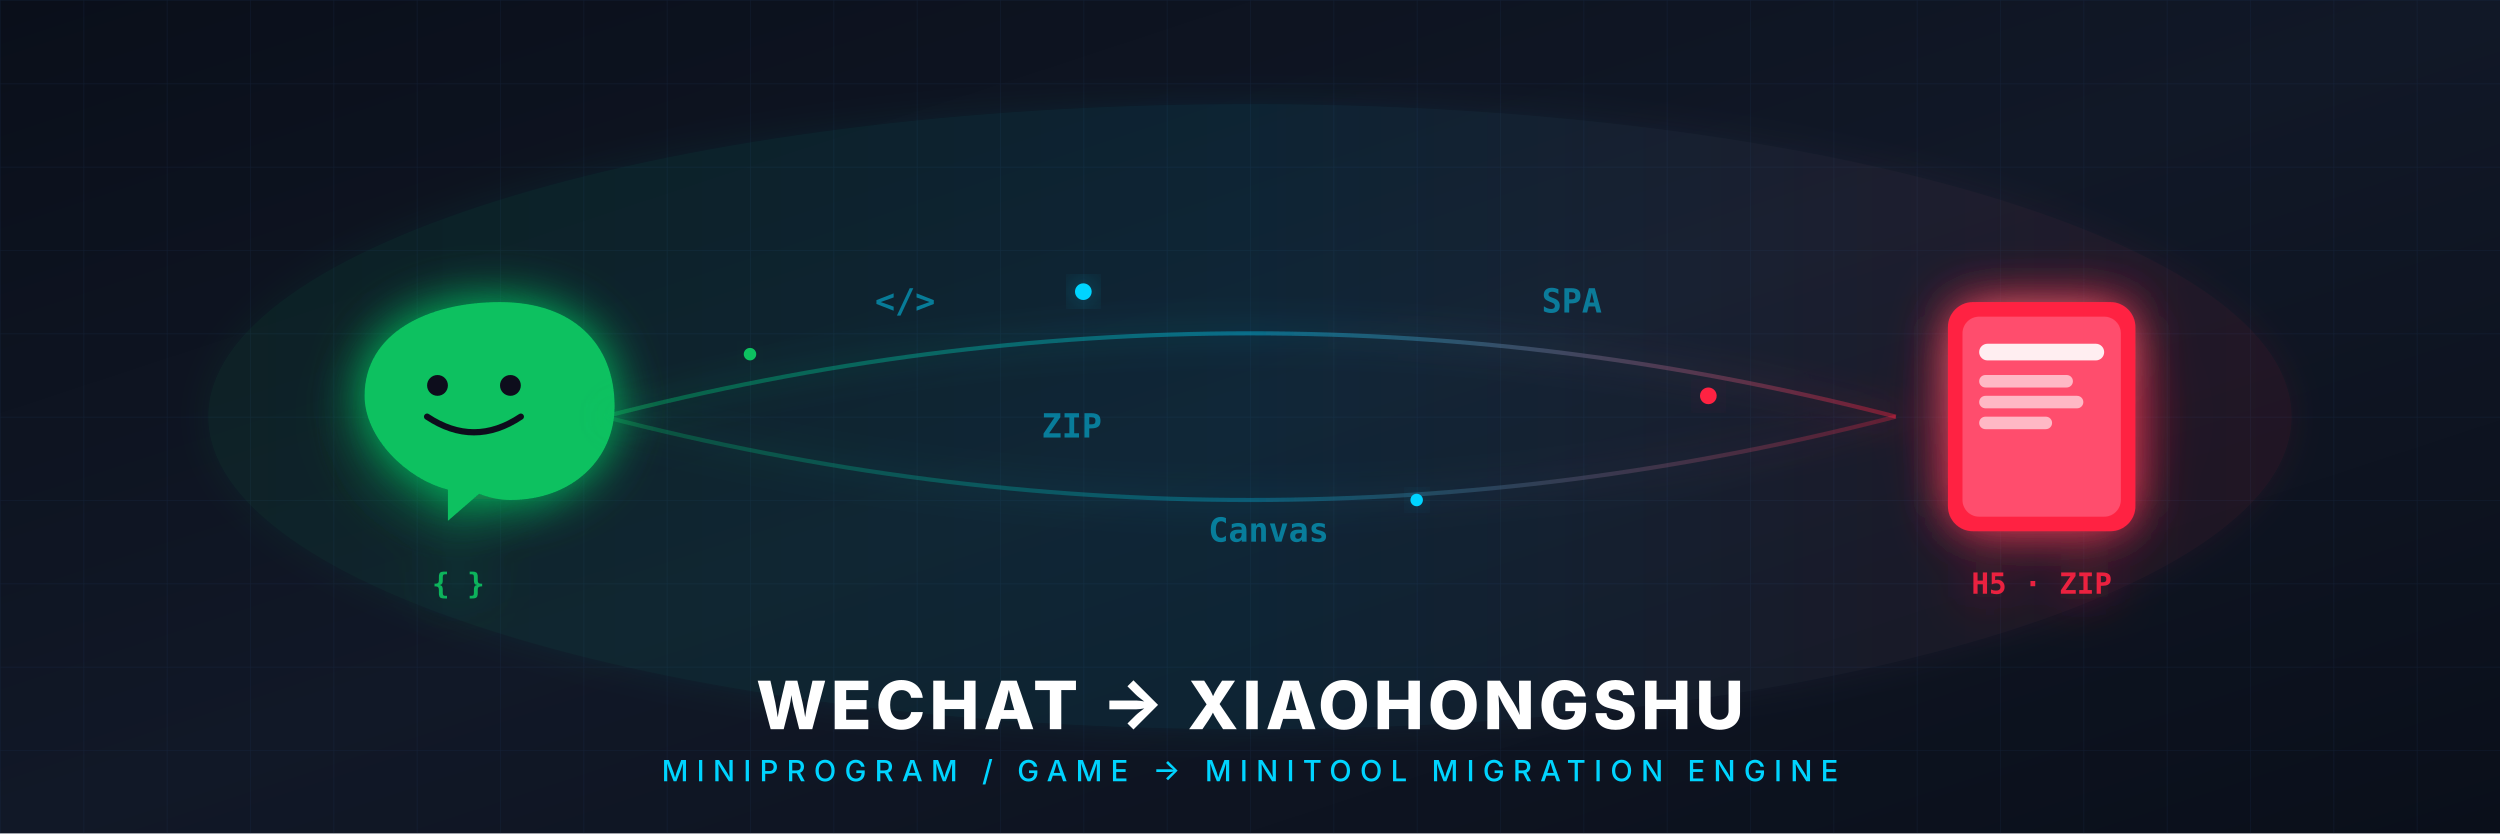
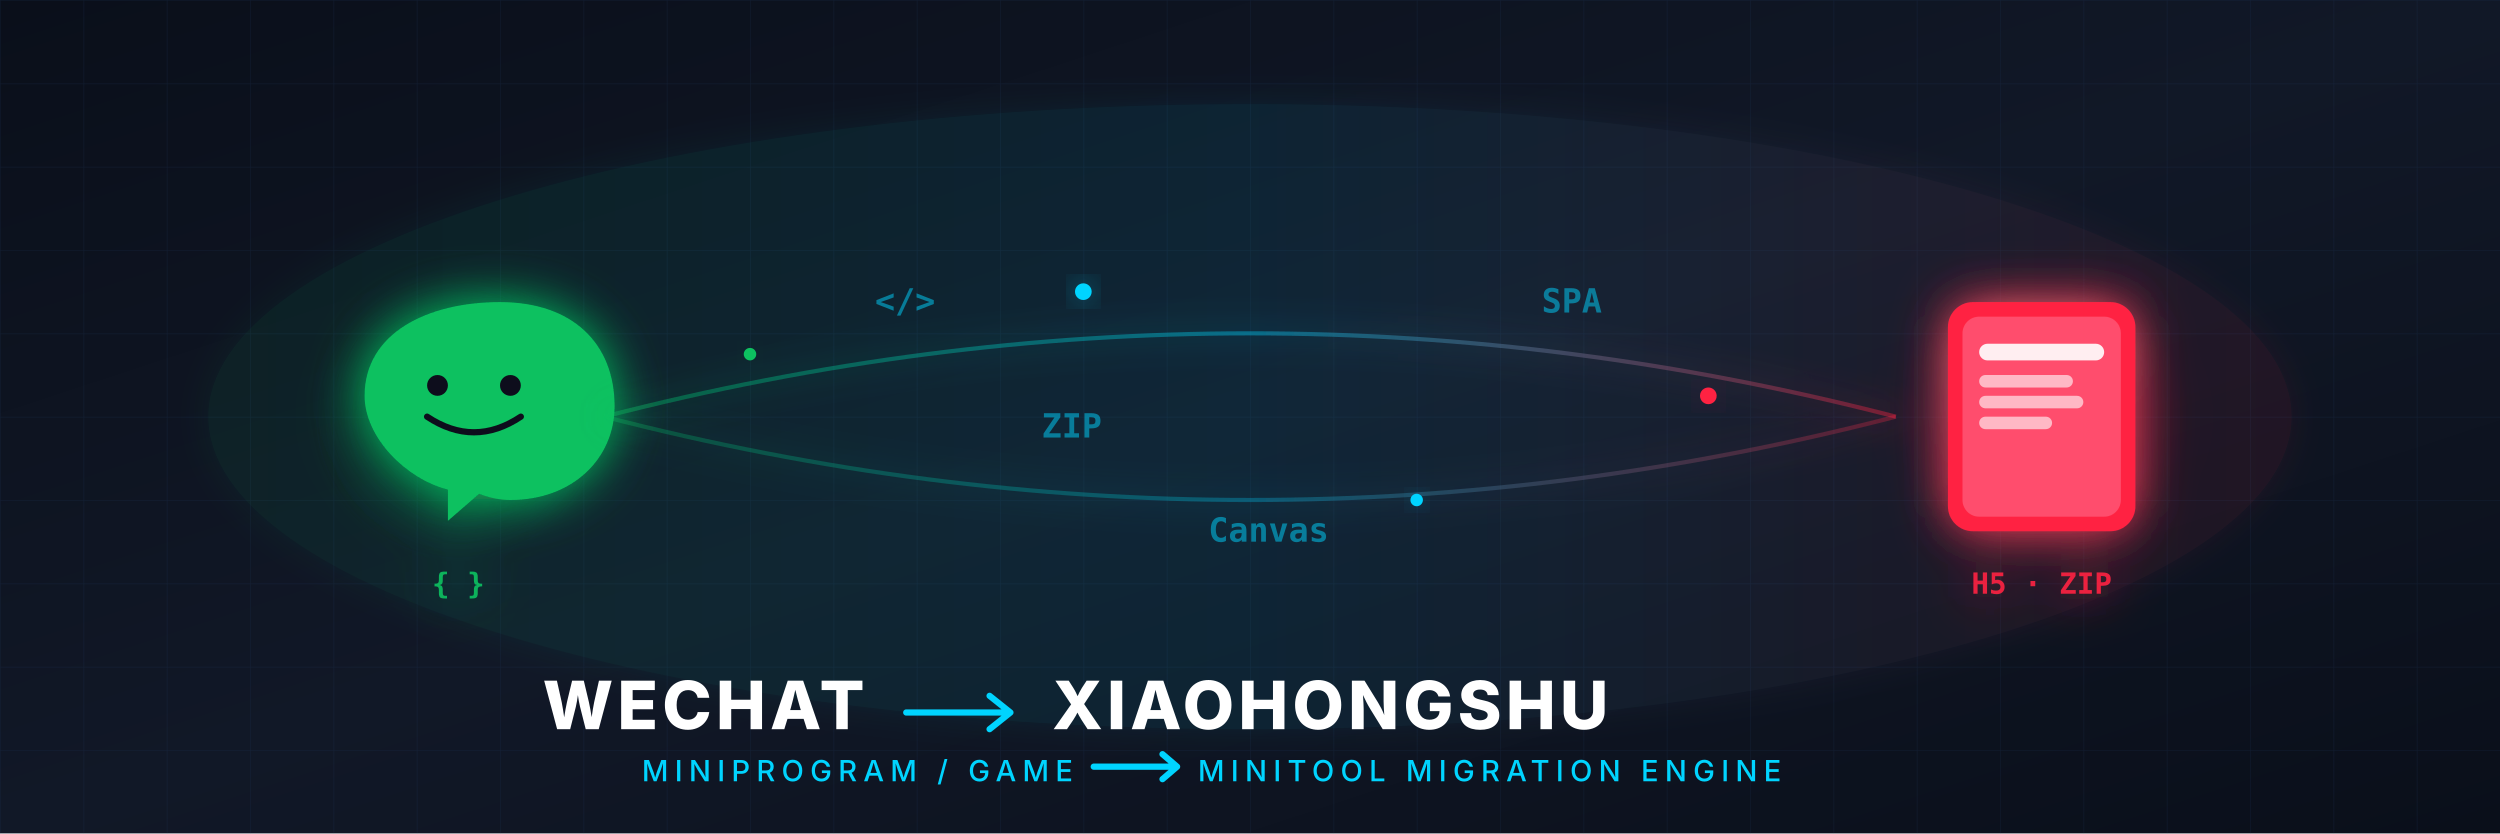
<svg xmlns="http://www.w3.org/2000/svg" viewBox="0 0 1200 400" width="1200" height="400">
  <defs>
    <linearGradient id="bgGrad" x1="0%" y1="0%" x2="100%" y2="100%">
      <stop offset="0%" stop-color="#0a0f1a" />
      <stop offset="50%" stop-color="#111827" />
      <stop offset="100%" stop-color="#0a0f1a" />
    </linearGradient>
    <pattern id="grid" width="40" height="40" patternUnits="userSpaceOnUse">
      <path d="M 40 0 L 0 0 0 40" fill="none" stroke="#1e3a5f" stroke-width="0.5" opacity="0.3" />
    </pattern>
    <filter id="glow-green" x="-50%" y="-50%" width="200%" height="200%">
      <feGaussianBlur stdDeviation="12" result="coloredBlur" />
      <feMerge>
        <feMergeNode in="coloredBlur" />
        <feMergeNode in="SourceGraphic" />
      </feMerge>
    </filter>
    <filter id="glow-red" x="-50%" y="-50%" width="200%" height="200%">
      <feGaussianBlur stdDeviation="12" result="coloredBlur" />
      <feMerge>
        <feMergeNode in="coloredBlur" />
        <feMergeNode in="SourceGraphic" />
      </feMerge>
    </filter>
    <filter id="glow-cyan" x="-50%" y="-50%" width="200%" height="200%">
      <feGaussianBlur stdDeviation="8" result="coloredBlur" />
      <feMerge>
        <feMergeNode in="coloredBlur" />
        <feMergeNode in="SourceGraphic" />
      </feMerge>
    </filter>
    <linearGradient id="particleGrad" x1="0%" y1="0%" x2="100%" y2="0%">
      <stop offset="0%" stop-color="#07C160" />
      <stop offset="50%" stop-color="#00d4ff" />
      <stop offset="100%" stop-color="#FF2442" />
    </linearGradient>
    <radialGradient id="orbGrad" cx="50%" cy="50%" r="50%">
      <stop offset="0%" stop-color="#07C160" stop-opacity="0.8" />
      <stop offset="70%" stop-color="#07C160" stop-opacity="0.2" />
      <stop offset="100%" stop-color="#07C160" stop-opacity="0" />
    </radialGradient>
    <radialGradient id="orbGrad2" cx="50%" cy="50%" r="50%">
      <stop offset="0%" stop-color="#FF2442" stop-opacity="0.8" />
      <stop offset="70%" stop-color="#FF2442" stop-opacity="0.2" />
      <stop offset="100%" stop-color="#FF2442" stop-opacity="0" />
    </radialGradient>
+     <style>
+       .title { font-family: 'PingFang SC', 'Microsoft YaHei', 'Noto Sans SC', 'Hiragino Sans GB', system-ui, -apple-system, sans-serif; }
+       .mono { font-family: 'SF Mono', 'Fira Code', 'PingFang SC', 'Microsoft YaHei', monospace; }
+       .arrow { fill: none; stroke: #00d4ff; stroke-width: 3; stroke-linecap: round; stroke-linejoin: round; }
+     </style>
  </defs>
  <rect width="1200" height="400" fill="url(#bgGrad)" />
  <rect width="1200" height="400" fill="url(#grid)" />
  <ellipse cx="600" cy="200" rx="500" ry="150" fill="url(#particleGrad)" opacity="0.08" filter="url(#glow-cyan)" />
  <g transform="translate(220, 200)" filter="url(#glow-green)">
    <circle cx="0" cy="0" r="70" fill="url(#orbGrad)" opacity="0.3" />
    <path d="M-45 -10 C-45 -40 -15 -55 20 -55 C55 -55 75 -35 75 -5 C75 20 55 40 25 40 C20 40 15 39 10 37 L-5 50 L-5 35 C-25 30 -45 10 -45 -10 Z" fill="#07C160" />
    <circle cx="-10" cy="-15" r="5" fill="#0a0f1a" />
    <circle cx="25" cy="-15" r="5" fill="#0a0f1a" />
    <path d="M-15 0 Q7.5 15 30 0" stroke="#0a0f1a" stroke-width="3" fill="none" stroke-linecap="round" />
-     <text x="0" y="85" text-anchor="middle" fill="#07C160" font-family="monospace" font-size="14" font-weight="bold" opacity="0.9">{ }</text>
+     <text x="0" y="85" text-anchor="middle" fill="#07C160" class="mono" font-size="14" font-weight="bold" opacity="0.9">{ }</text>
  </g>
  <g transform="translate(980, 200)" filter="url(#glow-red)">
    <circle cx="0" cy="0" r="70" fill="url(#orbGrad2)" opacity="0.3" />
    <rect x="-45" y="-55" width="90" height="110" rx="12" fill="#FF2442" />
    <rect x="-38" y="-48" width="76" height="96" rx="8" fill="#ff4d6d" />
    <rect x="-30" y="-35" width="60" height="8" rx="4" fill="#fff" opacity="0.9" />
    <rect x="-30" y="-20" width="45" height="6" rx="3" fill="#fff" opacity="0.6" />
    <rect x="-30" y="-10" width="50" height="6" rx="3" fill="#fff" opacity="0.6" />
    <rect x="-30" y="0" width="35" height="6" rx="3" fill="#fff" opacity="0.6" />
-     <text x="0" y="85" text-anchor="middle" fill="#FF2442" font-family="monospace" font-size="14" font-weight="bold" opacity="0.9">H5 · ZIP</text>
+     <text x="0" y="85" text-anchor="middle" fill="#FF2442" class="mono" font-size="14" font-weight="bold" opacity="0.9">H5 · ZIP</text>
  </g>
  <path d="M290 200 Q600 120 910 200" stroke="url(#particleGrad)" stroke-width="2" fill="none" opacity="0.4" filter="url(#glow-cyan)" />
  <path d="M290 200 Q600 280 910 200" stroke="url(#particleGrad)" stroke-width="2" fill="none" opacity="0.3" filter="url(#glow-cyan)" />
  <circle cx="360" cy="170" r="3" fill="#07C160" filter="url(#glow-green)">
    <animate attributeName="cx" values="360;400;360" dur="4s" repeatCount="indefinite" />
    <animate attributeName="opacity" values="0.8;0.3;0.8" dur="4s" repeatCount="indefinite" />
  </circle>
  <circle cx="520" cy="140" r="4" fill="#00d4ff" filter="url(#glow-cyan)">
    <animate attributeName="cy" values="140;160;140" dur="3s" repeatCount="indefinite" />
  </circle>
  <circle cx="680" cy="240" r="3" fill="#00d4ff" filter="url(#glow-cyan)">
    <animate attributeName="cx" values="680;720;680" dur="5s" repeatCount="indefinite" />
  </circle>
  <circle cx="820" cy="190" r="4" fill="#FF2442" filter="url(#glow-red)">
    <animate attributeName="cy" values="190;170;190" dur="3.5s" repeatCount="indefinite" />
  </circle>
-   <g fill="#00d4ff" opacity="0.5" font-family="monospace" font-size="16" font-weight="bold">
+   <g fill="#00d4ff" opacity="0.5" class="mono" font-size="16" font-weight="bold">
    <text x="420" y="150">&lt;/&gt;</text>
    <text x="580" y="260">Canvas</text>
    <text x="740" y="150">SPA</text>
    <text x="500" y="210">ZIP</text>
  </g>
-   <text x="600" y="350" text-anchor="middle" fill="#ffffff" font-family="-apple-system, BlinkMacSystemFont, 'Segoe UI', sans-serif" font-size="32" font-weight="800" letter-spacing="2">WECHAT → XIAOHONGSHU</text>
-   <text x="600" y="375" text-anchor="middle" fill="#00d4ff" font-family="-apple-system, BlinkMacSystemFont, 'Segoe UI', sans-serif" font-size="14" font-weight="500" letter-spacing="4">MINIPROGRAM / GAME → MINITOOL MIGRATION ENGINE</text>
+   <text x="415" y="350" text-anchor="end" fill="#ffffff" class="title" font-size="32" font-weight="800" letter-spacing="2">WECHAT</text>
+   <path d="M435 342 L485 342 L475 334 M485 342 L475 350" class="arrow" />
+   <text x="505" y="350" text-anchor="start" fill="#ffffff" class="title" font-size="32" font-weight="800" letter-spacing="2">XIAOHONGSHU</text>
+   <text x="515" y="375" text-anchor="end" fill="#00d4ff" class="title" font-size="14" font-weight="500" letter-spacing="3">MINIPROGRAM / GAME</text>
+   <path d="M525 368 L565 368 L558 362 M565 368 L558 374" class="arrow" stroke-width="2" />
+   <text x="575" y="375" text-anchor="start" fill="#00d4ff" class="title" font-size="14" font-weight="500" letter-spacing="3">MINITOOL MIGRATION ENGINE</text>
</svg>
